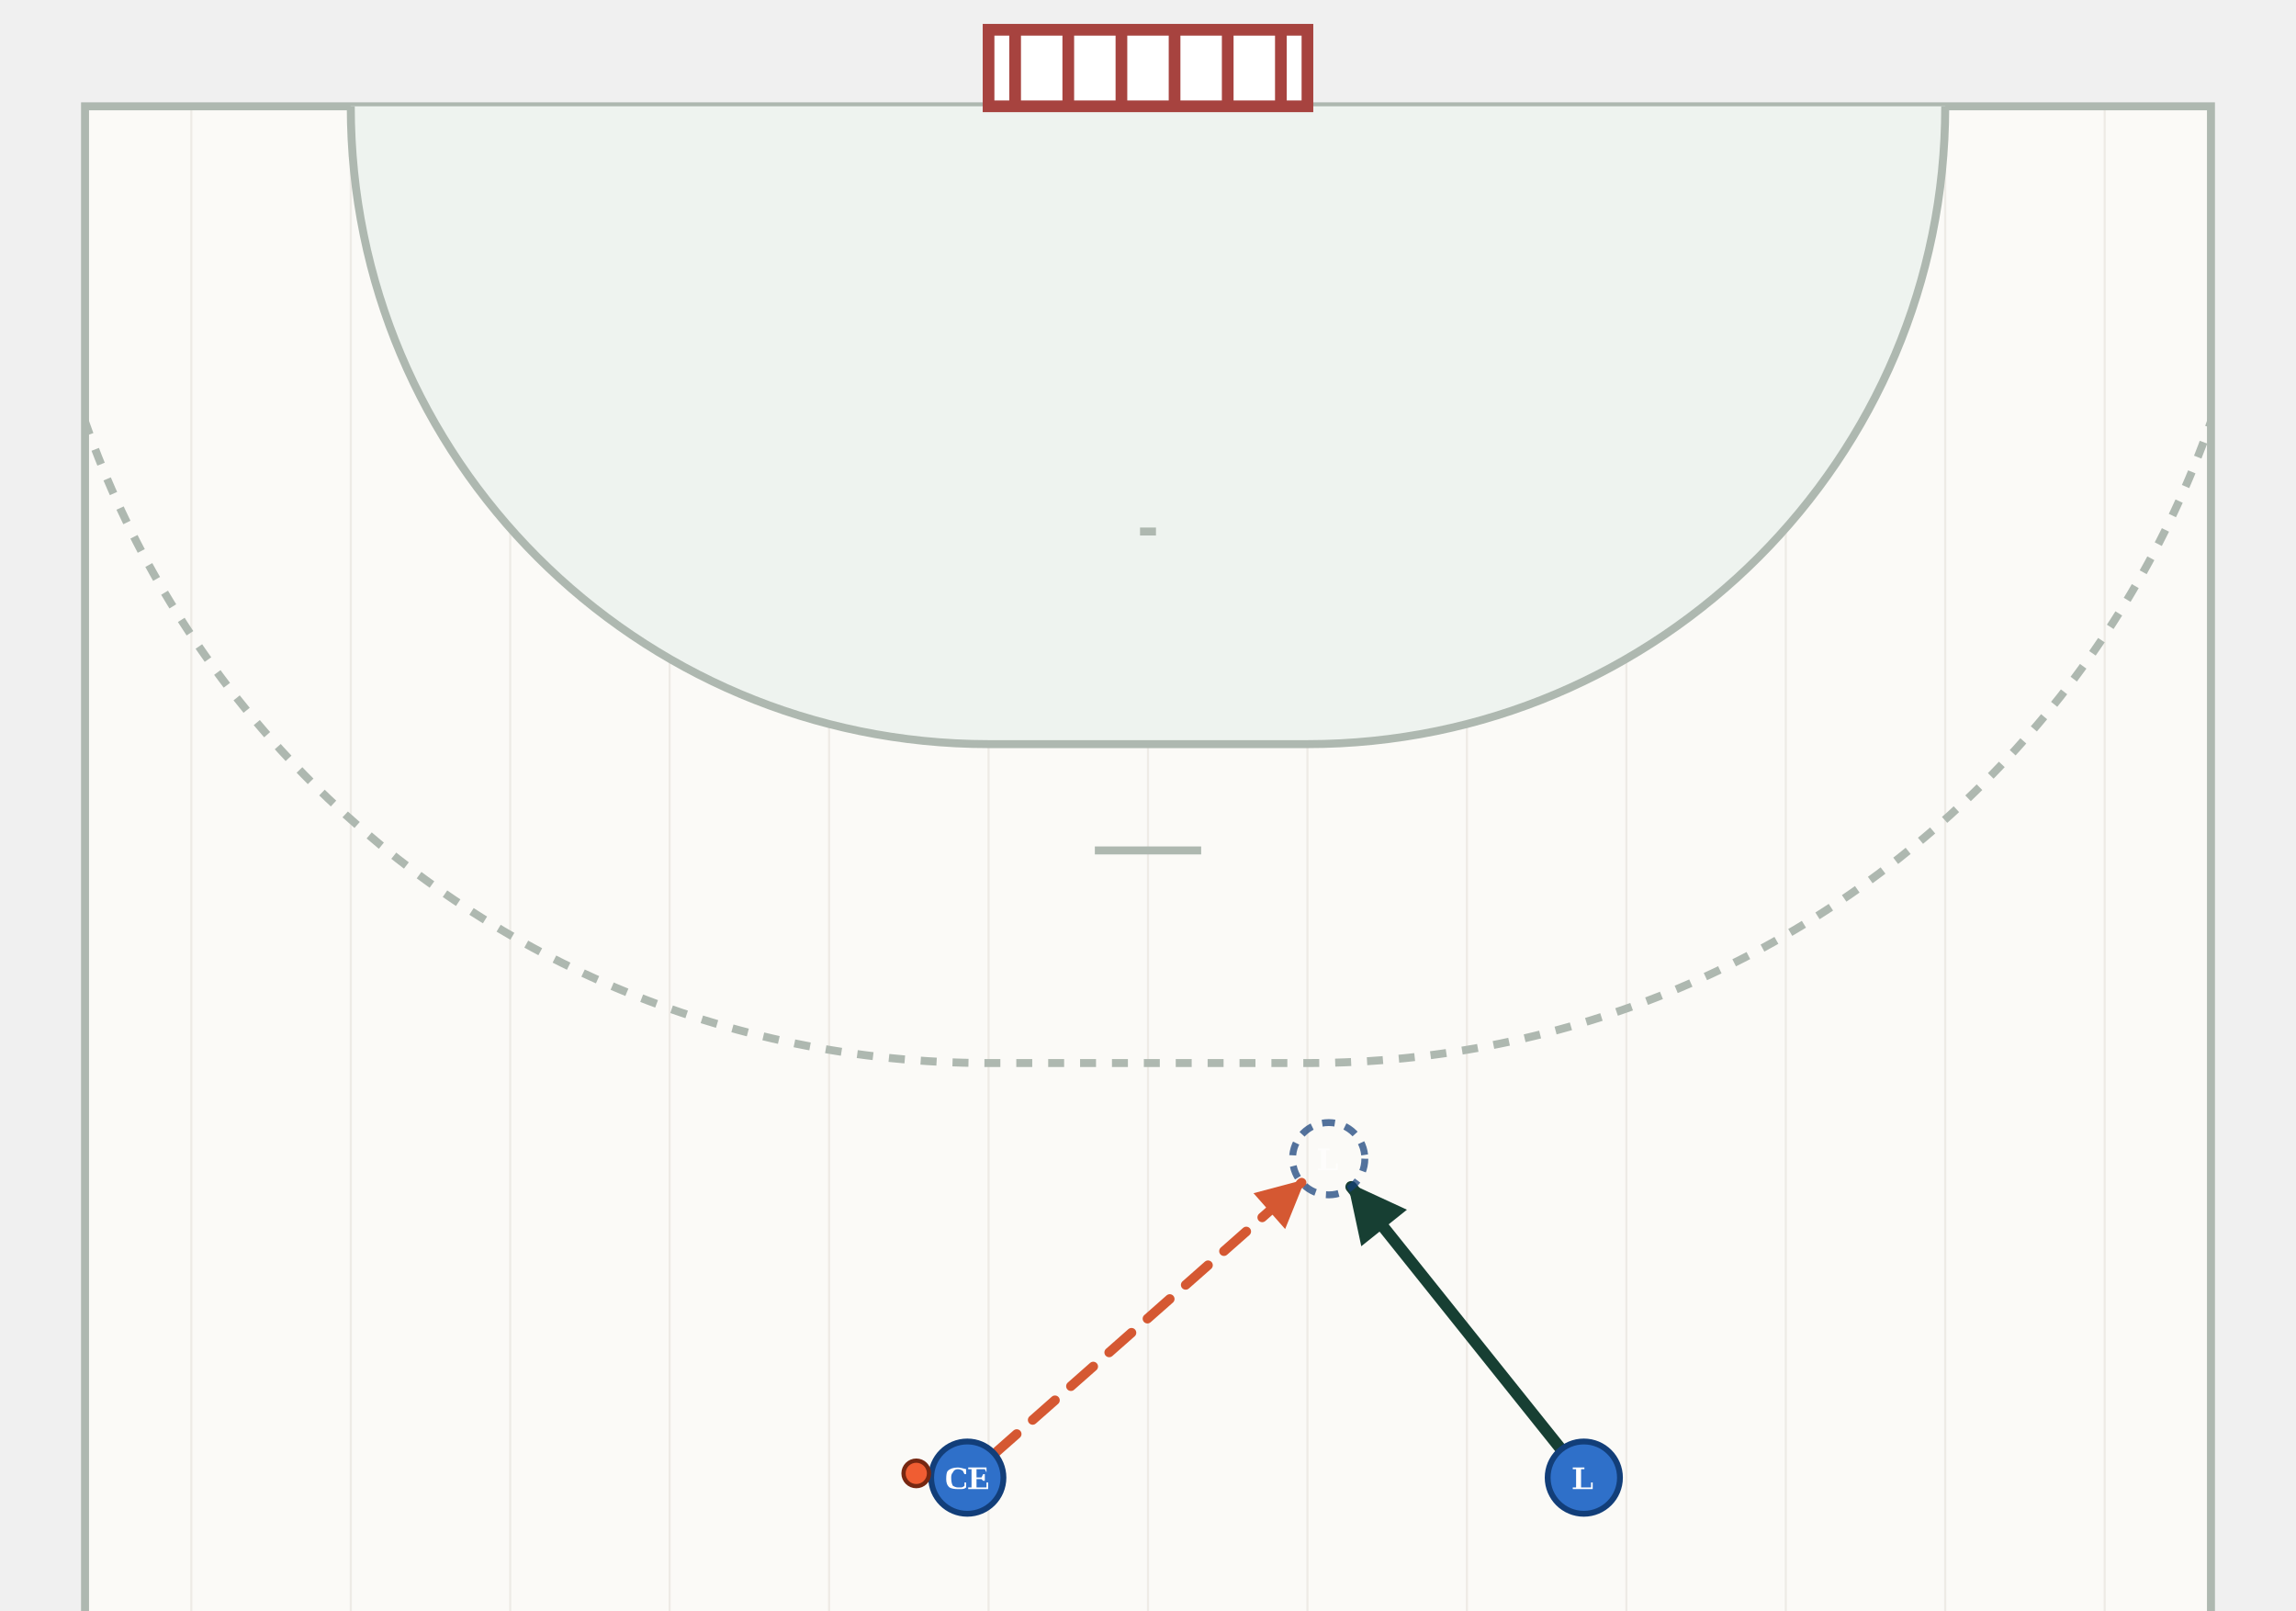
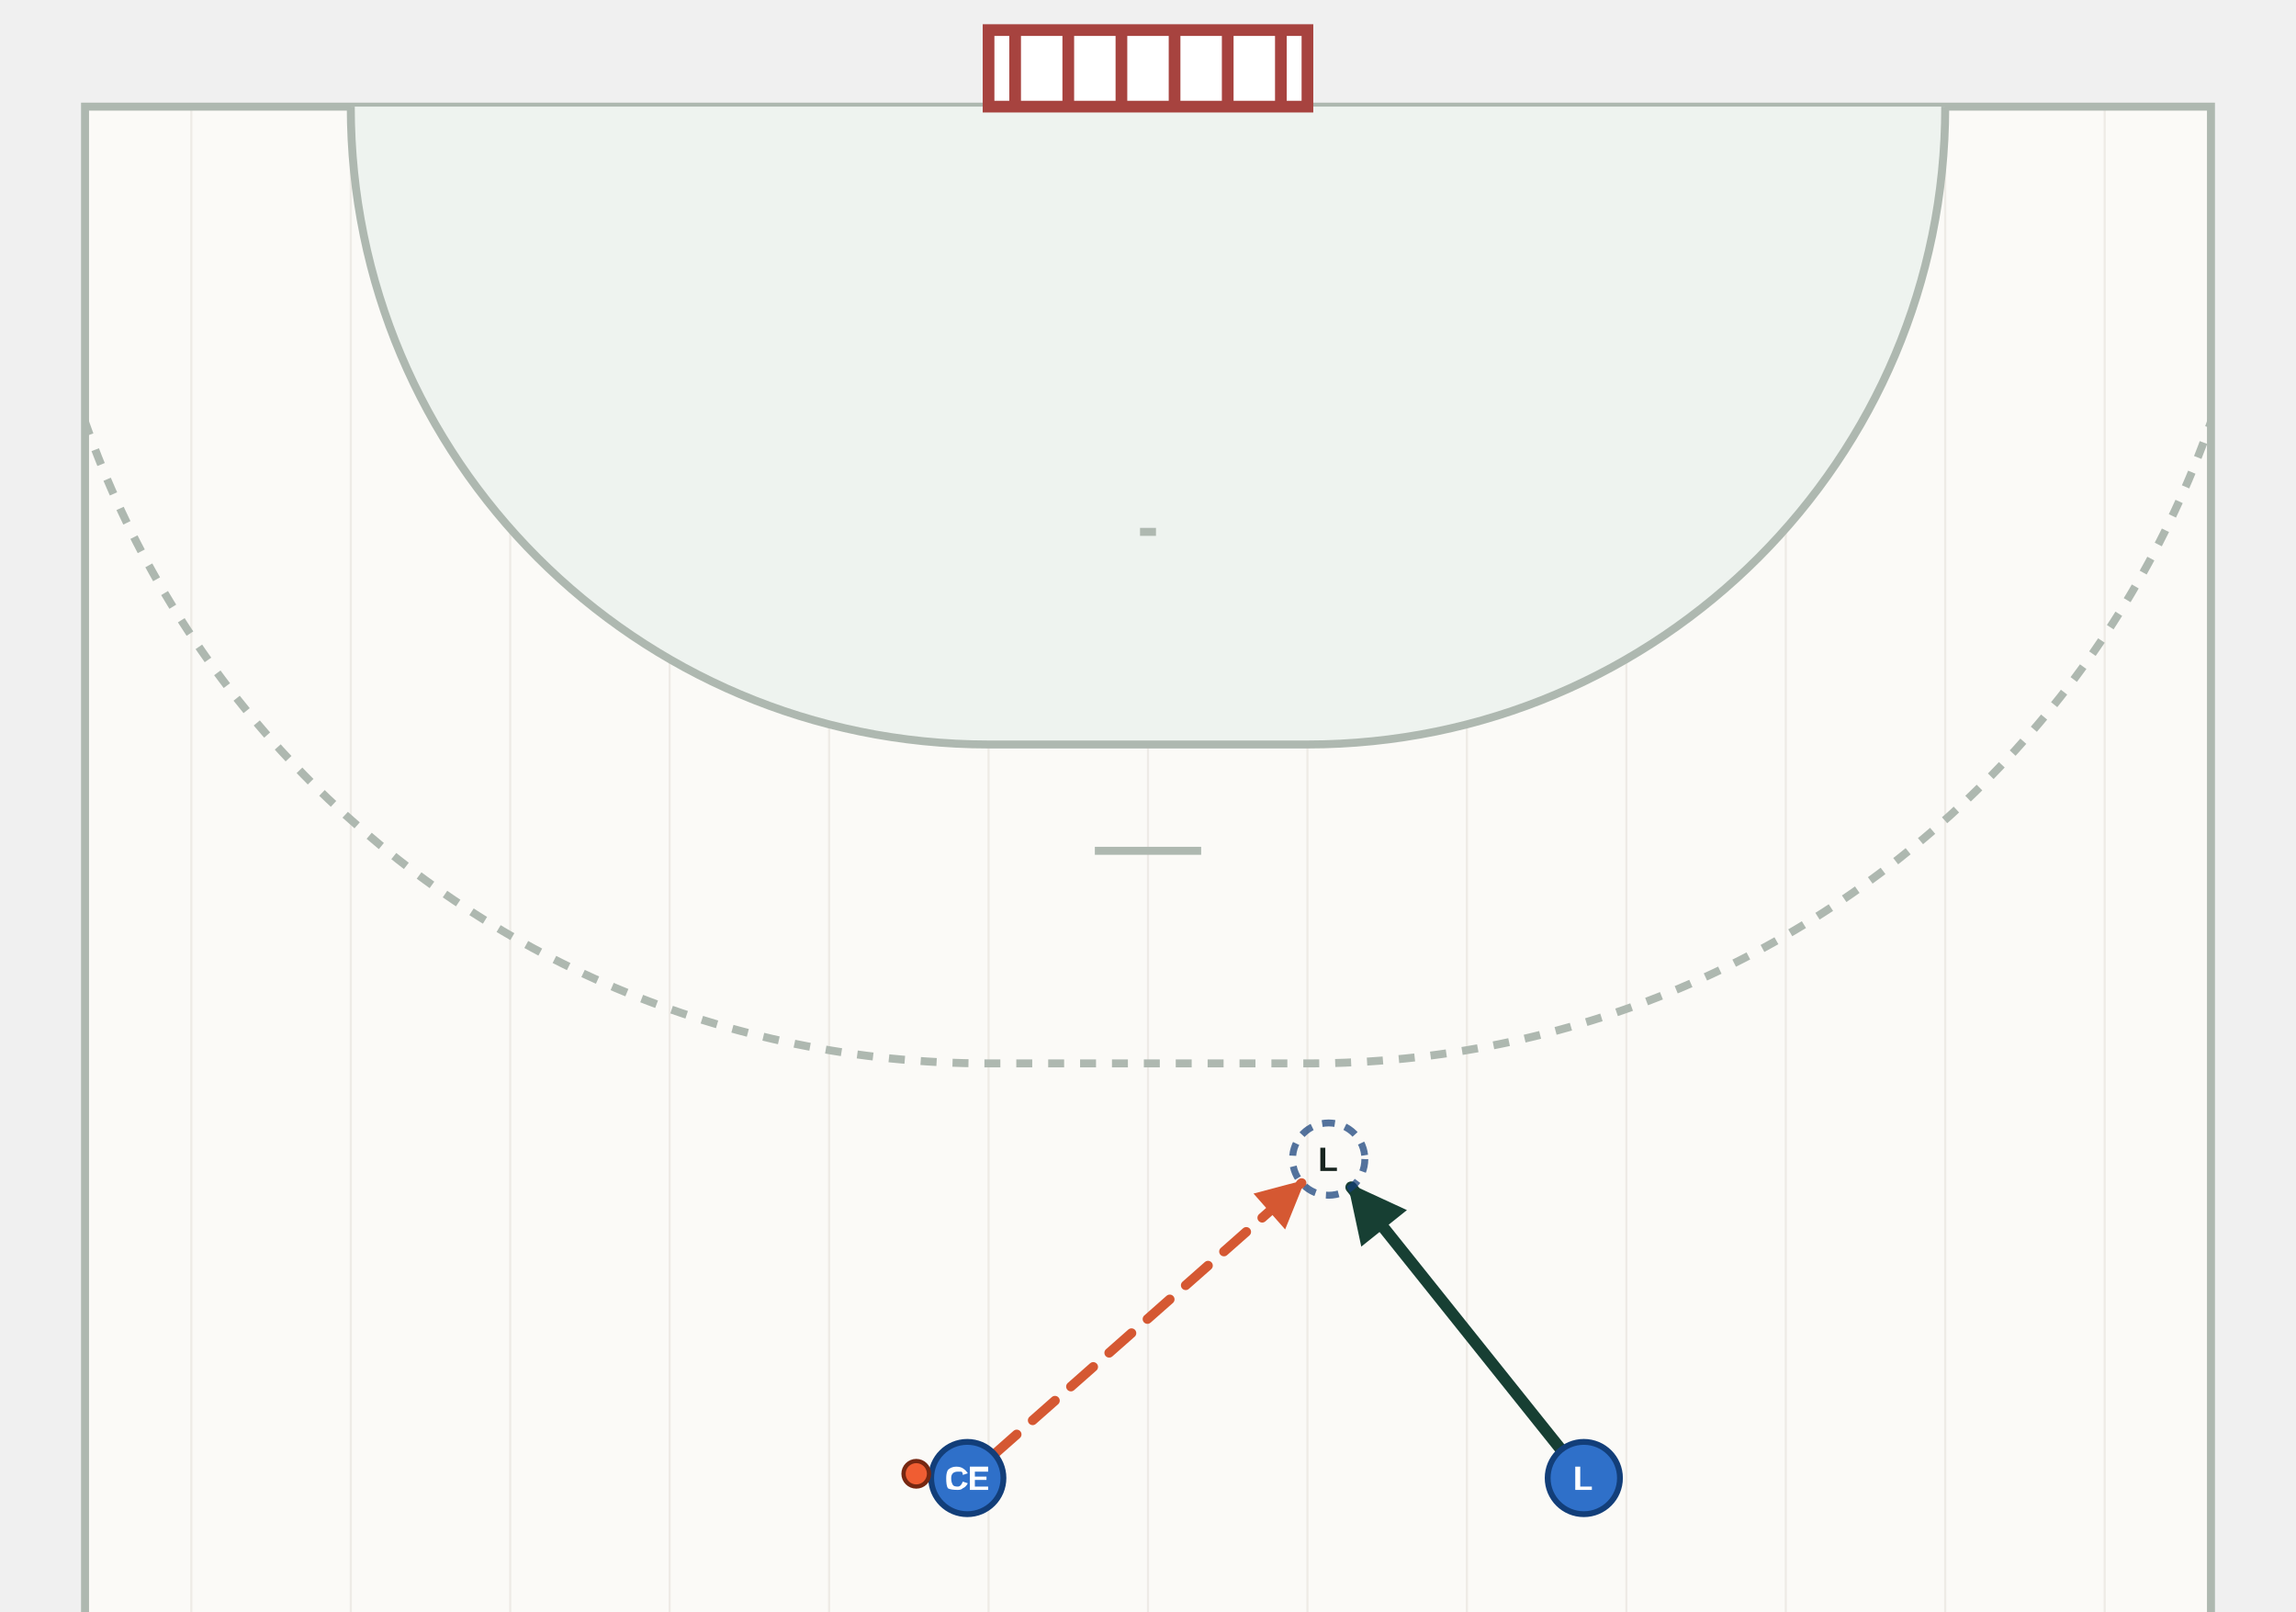
- <svg xmlns="http://www.w3.org/2000/svg" viewBox="-0.8 -1 21.6 15.15" class="traca-court view-clean" role="img" aria-label="Representació editable de A1_PASS_RECEPTION">
-   <defs>
-     <clipPath id="court-clip">
-       <rect x="0" y="0" width="20" height="20" />
-     </clipPath>
-     <marker id="traca-arrow-dark" viewBox="0 0 10 10" refX="9" refY="5" markerWidth="5" markerHeight="5" orient="auto">
-       <path d="M 0 0 L 10 5 L 0 10 z" fill="#173f33" />
-     </marker>
-     <marker id="traca-arrow-pass" viewBox="0 0 10 10" refX="9" refY="5" markerWidth="5" markerHeight="5" orient="auto">
-       <path d="M 0 0 L 10 5 L 0 10 z" fill="#d55832" />
-     </marker>
-     <marker id="traca-arrow-shot" viewBox="0 0 10 10" refX="9" refY="5" markerWidth="5" markerHeight="5" orient="auto">
-       <path d="M 0 0 L 10 5 L 0 10 z" fill="#a51f28" />
-     </marker>
-   </defs>
-   <rect x="0" y="0" width="20" height="20" fill="#fbfaf7" />
-   <line x1="1" y1="0" x2="1" y2="20" stroke="#dedbd2" stroke-opacity="0.45" stroke-width="0.02" />
-   <line x1="2.5" y1="0" x2="2.5" y2="20" stroke="#dedbd2" stroke-opacity="0.45" stroke-width="0.02" />
-   <line x1="4" y1="0" x2="4" y2="20" stroke="#dedbd2" stroke-opacity="0.45" stroke-width="0.02" />
-   <line x1="5.5" y1="0" x2="5.5" y2="20" stroke="#dedbd2" stroke-opacity="0.45" stroke-width="0.02" />
-   <line x1="7" y1="0" x2="7" y2="20" stroke="#dedbd2" stroke-opacity="0.45" stroke-width="0.02" />
-   <line x1="8.5" y1="0" x2="8.5" y2="20" stroke="#dedbd2" stroke-opacity="0.45" stroke-width="0.02" />
-   <line x1="10" y1="0" x2="10" y2="20" stroke="#dedbd2" stroke-opacity="0.45" stroke-width="0.02" />
-   <line x1="11.5" y1="0" x2="11.5" y2="20" stroke="#dedbd2" stroke-opacity="0.45" stroke-width="0.02" />
-   <line x1="13" y1="0" x2="13" y2="20" stroke="#dedbd2" stroke-opacity="0.45" stroke-width="0.02" />
-   <line x1="14.5" y1="0" x2="14.5" y2="20" stroke="#dedbd2" stroke-opacity="0.45" stroke-width="0.02" />
-   <line x1="16" y1="0" x2="16" y2="20" stroke="#dedbd2" stroke-opacity="0.45" stroke-width="0.02" />
-   <line x1="17.5" y1="0" x2="17.5" y2="20" stroke="#dedbd2" stroke-opacity="0.45" stroke-width="0.02" />
-   <line x1="19" y1="0" x2="19" y2="20" stroke="#dedbd2" stroke-opacity="0.45" stroke-width="0.02" />
-   <rect x="0" y="0" width="20" height="20" fill="none" stroke="#aeb8b0" stroke-width="0.075" />
-   <path d="M 2.5 0 A 6 6 0 0 0 8.5 6 L 11.5 6 A 6 6 0 0 0 17.5 0" fill="#eef3ef" stroke="#aeb8b0" stroke-width="0.075" />
-   <path d="M -0.5 0 A 9 9 0 0 0 8.5 9 L 11.5 9 A 9 9 0 0 0 20.5 0" fill="none" stroke="#aeb8b0" stroke-width="0.075" stroke-dasharray="0.15 0.15" clip-path="url(#court-clip)" />
-   <line x1="9.5" y1="7" x2="10.5" y2="7" stroke="#aeb8b0" stroke-width="0.075" />
-   <line x1="9.925" y1="4" x2="10.075" y2="4" stroke="#aeb8b0" stroke-width="0.075" />
-   <line x1="0" y1="20" x2="20" y2="20" stroke="#aeb8b0" stroke-width="0.075" />
-   <path d="M 8 20 A 2 2 0 0 1 12 20" fill="none" stroke="#aeb8b0" stroke-width="0.075" />
-   <rect x="8.5" y="-0.72" width="3" height="0.72" fill="#ffffff" stroke="#a7433f" stroke-width="0.11" />
-   <line x1="8.75" y1="-0.72" x2="8.75" y2="0" stroke="#a7433f" stroke-width="0.11" />
-   <line x1="9.25" y1="-0.72" x2="9.25" y2="0" stroke="#a7433f" stroke-width="0.11" />
-   <line x1="9.75" y1="-0.72" x2="9.75" y2="0" stroke="#a7433f" stroke-width="0.11" />
-   <line x1="10.25" y1="-0.72" x2="10.25" y2="0" stroke="#a7433f" stroke-width="0.11" />
-   <line x1="10.75" y1="-0.72" x2="10.75" y2="0" stroke="#a7433f" stroke-width="0.11" />
-   <line x1="11.25" y1="-0.72" x2="11.25" y2="0" stroke="#a7433f" stroke-width="0.11" />
-   <path d="M 8.555 12.675 L 11.445 10.125" fill="none" stroke="#d55832" stroke-width="0.09" stroke-dasharray="0.28 0.20" stroke-linecap="round" stroke-linejoin="miter" marker-end="url(#traca-arrow-pass)" class="selectable exercise-path" data-ref="geometry:common_path:PATH_VIS_A001_PASS_PATH" data-kind="path" data-path-suffix="segments" />
-   <path d="M 13.888 12.635 L 11.912 10.165" fill="none" stroke="#173f33" stroke-width="0.11" stroke-linecap="round" stroke-linejoin="miter" marker-end="url(#traca-arrow-dark)" class="selectable exercise-path" data-ref="geometry:common_path:PATH_VIS_A002_MOVEMENT_PATH" data-kind="path" data-path-suffix="segments" />
-   <g class="participant-state-node" role="img" pointer-events="none" aria-label="Posició futura L" data-temporal-status="future">
-     <circle cx="11.7" cy="9.9" r="0.34" fill="none" stroke="#123e79" stroke-opacity="0.72" stroke-width="0.065" stroke-dasharray="0.12 0.10" />
-     <text x="11.7" y="10.01" text-anchor="middle" fill="#ffffff" fill-opacity="0.68" font-size="0.31" font-weight="800" pointer-events="none">L</text>
-   </g>
-   <g class="selectable entity-node" data-ref="geometry:entity:CE" data-kind="entity" tabindex="0" role="button" aria-label="attacker CE" data-state-ref="STATE_CE_S0">
-     <circle cx="8.3" cy="12.9" r="0.34" fill="#2f70c9" stroke="#123e79" stroke-width="0.055" />
-     <text x="8.3" y="13.01" text-anchor="middle" fill="#ffffff" font-size="0.31" font-weight="800" pointer-events="none">CE</text>
-   </g>
-   <g class="selectable entity-node" data-ref="geometry:entity:L" data-kind="entity" tabindex="0" role="button" aria-label="attacker L" data-state-ref="STATE_L_S0">
-     <circle cx="14.1" cy="12.9" r="0.34" fill="#2f70c9" stroke="#123e79" stroke-width="0.055" />
-     <text x="14.1" y="13.01" text-anchor="middle" fill="#ffffff" font-size="0.31" font-weight="800" pointer-events="none">L</text>
-   </g>
-   <g class="ball-node" role="img" aria-label="Pilota B1 amb CE" data-ball-ref="B1" data-ball-state-ref="BALL_STATE_B1_S0" data-holder-state-ref="STATE_CE_S0" pointer-events="none">
-     <circle cx="7.82" cy="12.86" r="0.12" fill="#f05d32" stroke="#762711" stroke-width="0.04" />
+ <svg xmlns="http://www.w3.org/2000/svg" viewBox="-0.8 -1 21.6 15.15" class="traca-court view-clean" width="1200" height="842" font-family="Arial, sans-serif" role="img" aria-label="Representació editable de A1_PASS_RECEPTION">
+   <g data-world="true">
+     <defs>
+       <clipPath id="traca-1-court-clip">
+         <rect x="0" y="0" width="20" height="20" />
+       </clipPath>
+       <marker id="traca-1-traca-arrow-dark" viewBox="0 0 10 10" refX="9" refY="5" markerWidth="5" markerHeight="5" orient="auto">
+         <path d="M 0 0 L 10 5 L 0 10 z" fill="#173f33" />
+       </marker>
+       <marker id="traca-1-traca-arrow-pass" viewBox="0 0 10 10" refX="9" refY="5" markerWidth="5" markerHeight="5" orient="auto">
+         <path d="M 0 0 L 10 5 L 0 10 z" fill="#d55832" />
+       </marker>
+       <marker id="traca-1-traca-arrow-shot" viewBox="0 0 10 10" refX="9" refY="5" markerWidth="5" markerHeight="5" orient="auto">
+         <path d="M 0 0 L 10 5 L 0 10 z" fill="#a51f28" />
+       </marker>
+     </defs>
+     <rect x="0" y="0" width="20" height="20" fill="#fbfaf7" />
+     <line x1="1" y1="0" x2="1" y2="20" stroke="#dedbd2" stroke-opacity="0.45" stroke-width="0.02" />
+     <line x1="2.5" y1="0" x2="2.5" y2="20" stroke="#dedbd2" stroke-opacity="0.45" stroke-width="0.02" />
+     <line x1="4" y1="0" x2="4" y2="20" stroke="#dedbd2" stroke-opacity="0.45" stroke-width="0.02" />
+     <line x1="5.5" y1="0" x2="5.5" y2="20" stroke="#dedbd2" stroke-opacity="0.45" stroke-width="0.02" />
+     <line x1="7" y1="0" x2="7" y2="20" stroke="#dedbd2" stroke-opacity="0.45" stroke-width="0.02" />
+     <line x1="8.5" y1="0" x2="8.5" y2="20" stroke="#dedbd2" stroke-opacity="0.45" stroke-width="0.02" />
+     <line x1="10" y1="0" x2="10" y2="20" stroke="#dedbd2" stroke-opacity="0.45" stroke-width="0.02" />
+     <line x1="11.5" y1="0" x2="11.5" y2="20" stroke="#dedbd2" stroke-opacity="0.45" stroke-width="0.02" />
+     <line x1="13" y1="0" x2="13" y2="20" stroke="#dedbd2" stroke-opacity="0.45" stroke-width="0.02" />
+     <line x1="14.5" y1="0" x2="14.5" y2="20" stroke="#dedbd2" stroke-opacity="0.45" stroke-width="0.02" />
+     <line x1="16" y1="0" x2="16" y2="20" stroke="#dedbd2" stroke-opacity="0.45" stroke-width="0.02" />
+     <line x1="17.5" y1="0" x2="17.5" y2="20" stroke="#dedbd2" stroke-opacity="0.45" stroke-width="0.02" />
+     <line x1="19" y1="0" x2="19" y2="20" stroke="#dedbd2" stroke-opacity="0.45" stroke-width="0.02" />
+     <rect x="0" y="0" width="20" height="20" fill="none" stroke="#aeb8b0" stroke-width="0.075" />
+     <path d="M 2.5 0 A 6 6 0 0 0 8.5 6 L 11.5 6 A 6 6 0 0 0 17.5 0" fill="#eef3ef" stroke="#aeb8b0" stroke-width="0.075" />
+     <path d="M -0.5 0 A 9 9 0 0 0 8.5 9 L 11.5 9 A 9 9 0 0 0 20.5 0" fill="none" stroke="#aeb8b0" stroke-width="0.075" stroke-dasharray="0.15 0.15" clip-path="url(#traca-1-court-clip)" />
+     <line x1="9.5" y1="7" x2="10.5" y2="7" stroke="#aeb8b0" stroke-width="0.075" />
+     <line x1="9.925" y1="4" x2="10.075" y2="4" stroke="#aeb8b0" stroke-width="0.075" />
+     <line x1="0" y1="20" x2="20" y2="20" stroke="#aeb8b0" stroke-width="0.075" />
+     <path d="M 8 20 A 2 2 0 0 1 12 20" fill="none" stroke="#aeb8b0" stroke-width="0.075" />
+     <rect x="8.5" y="-0.72" width="3" height="0.72" fill="#ffffff" stroke="#a7433f" stroke-width="0.11" />
+     <line x1="8.75" y1="-0.72" x2="8.75" y2="0" stroke="#a7433f" stroke-width="0.11" />
+     <line x1="9.25" y1="-0.72" x2="9.25" y2="0" stroke="#a7433f" stroke-width="0.11" />
+     <line x1="9.75" y1="-0.72" x2="9.75" y2="0" stroke="#a7433f" stroke-width="0.11" />
+     <line x1="10.25" y1="-0.72" x2="10.25" y2="0" stroke="#a7433f" stroke-width="0.11" />
+     <line x1="10.75" y1="-0.72" x2="10.75" y2="0" stroke="#a7433f" stroke-width="0.11" />
+     <line x1="11.25" y1="-0.72" x2="11.25" y2="0" stroke="#a7433f" stroke-width="0.11" />
+     <path d="M 8.555 12.675 L 11.445 10.125" fill="none" stroke="#d55832" stroke-width="0.09" stroke-dasharray="0.28 0.20" stroke-linecap="round" stroke-linejoin="miter" marker-end="url(#traca-1-traca-arrow-pass)" class="selectable exercise-path" data-ref="geometry:common_path:PATH_VIS_A001_PASS_PATH" data-kind="path" data-path-suffix="segments" />
+     <path d="M 13.888 12.635 L 11.912 10.165" fill="none" stroke="#173f33" stroke-width="0.11" stroke-linecap="round" stroke-linejoin="miter" marker-end="url(#traca-1-traca-arrow-dark)" class="selectable exercise-path" data-ref="geometry:common_path:PATH_VIS_A002_MOVEMENT_PATH" data-kind="path" data-path-suffix="segments" />
+     <g class="participant-state-node" role="img" pointer-events="none" aria-label="Posició futura L" data-temporal-status="future">
+       <circle cx="11.7" cy="9.9" r="0.34" fill="none" stroke="#123e79" stroke-opacity="0.72" stroke-width="0.065" stroke-dasharray="0.12 0.10" />
+       <text x="11.7" y="10.01" text-anchor="middle" fill="#17241f" fill-opacity="1" font-size="0.31" font-weight="800" pointer-events="none">L</text>
+     </g>
+     <g class="selectable entity-node" data-ref="geometry:entity:CE" data-kind="entity" tabindex="0" role="button" aria-label="attacker CE" data-state-ref="STATE_CE_S0">
+       <circle cx="8.3" cy="12.9" r="0.58" fill="transparent" pointer-events="all" />
+       <circle cx="8.3" cy="12.9" r="0.34" fill="#2f70c9" stroke="#123e79" stroke-width="0.055" />
+       <text x="8.3" y="13.01" text-anchor="middle" fill="#ffffff" font-size="0.31" font-weight="800" pointer-events="none">CE</text>
+     </g>
+     <g class="selectable entity-node" data-ref="geometry:entity:L" data-kind="entity" tabindex="0" role="button" aria-label="attacker L" data-state-ref="STATE_L_S0">
+       <circle cx="14.1" cy="12.9" r="0.58" fill="transparent" pointer-events="all" />
+       <circle cx="14.1" cy="12.9" r="0.34" fill="#2f70c9" stroke="#123e79" stroke-width="0.055" />
+       <text x="14.1" y="13.01" text-anchor="middle" fill="#ffffff" font-size="0.31" font-weight="800" pointer-events="none">L</text>
+     </g>
+     <g class="ball-node" role="img" aria-label="Pilota B1 amb CE" data-ball-ref="B1" data-ball-state-ref="BALL_STATE_B1_S0" data-holder-state-ref="STATE_CE_S0" pointer-events="none">
+       <circle cx="7.82" cy="12.86" r="0.12" fill="#f05d32" stroke="#762711" stroke-width="0.04" />
+     </g>
  </g>
</svg>
